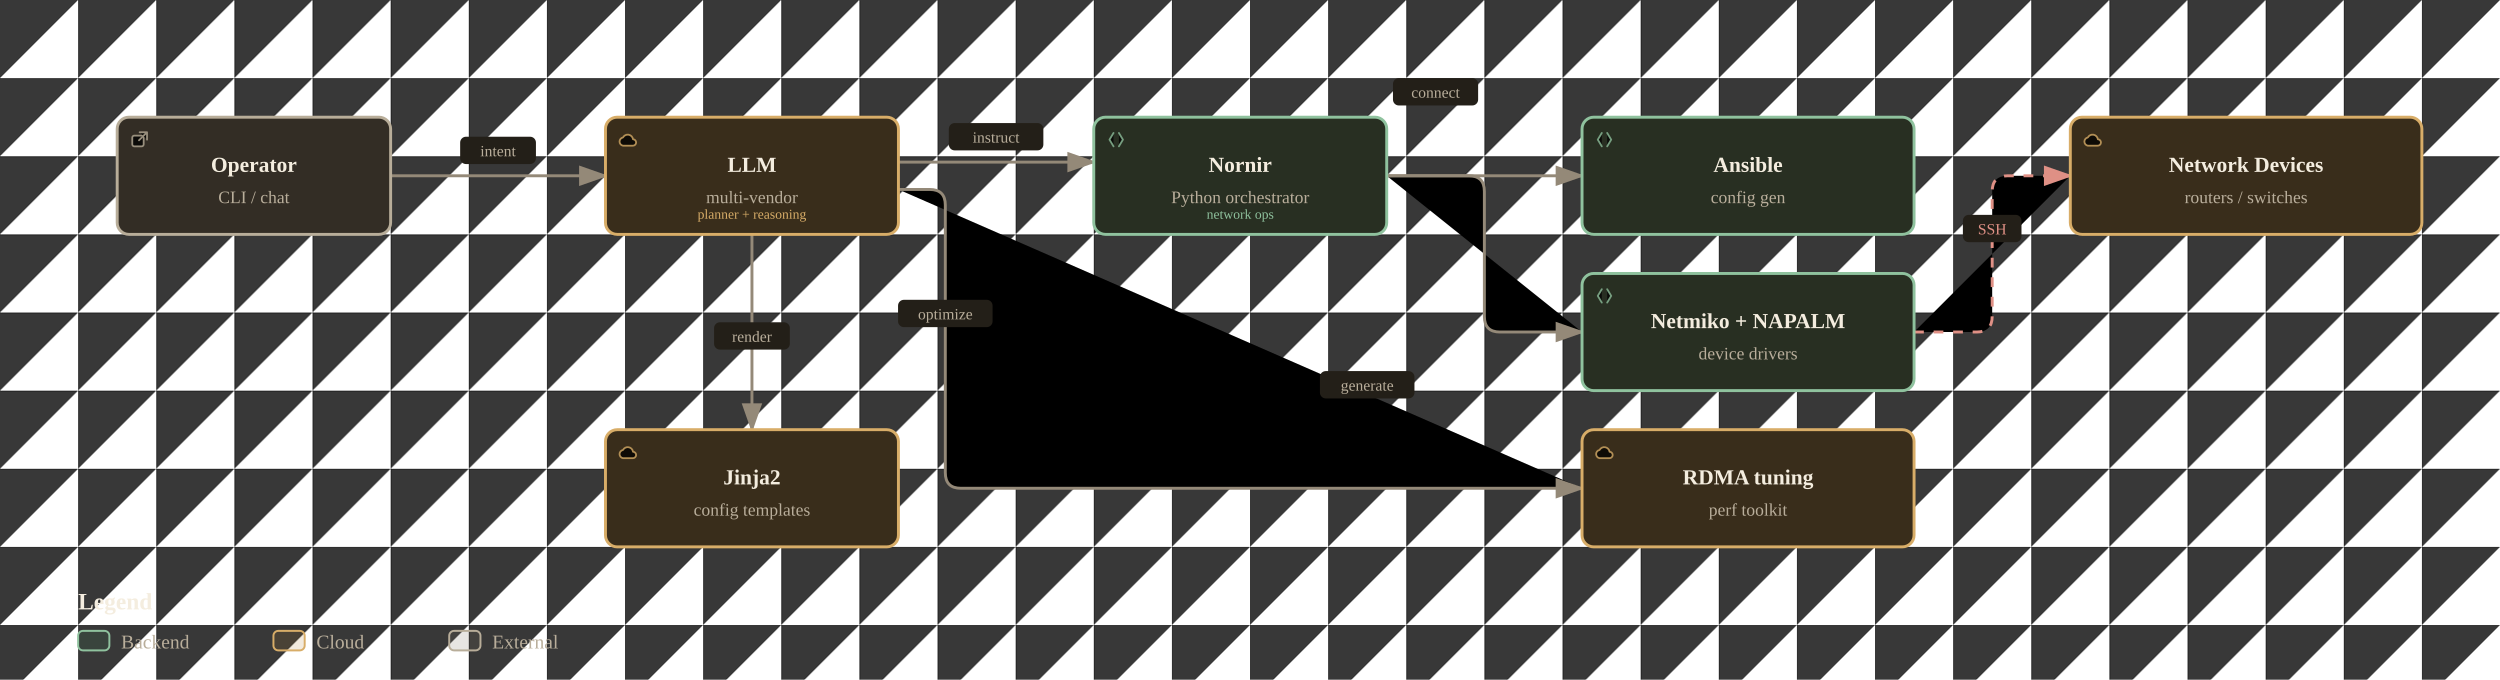
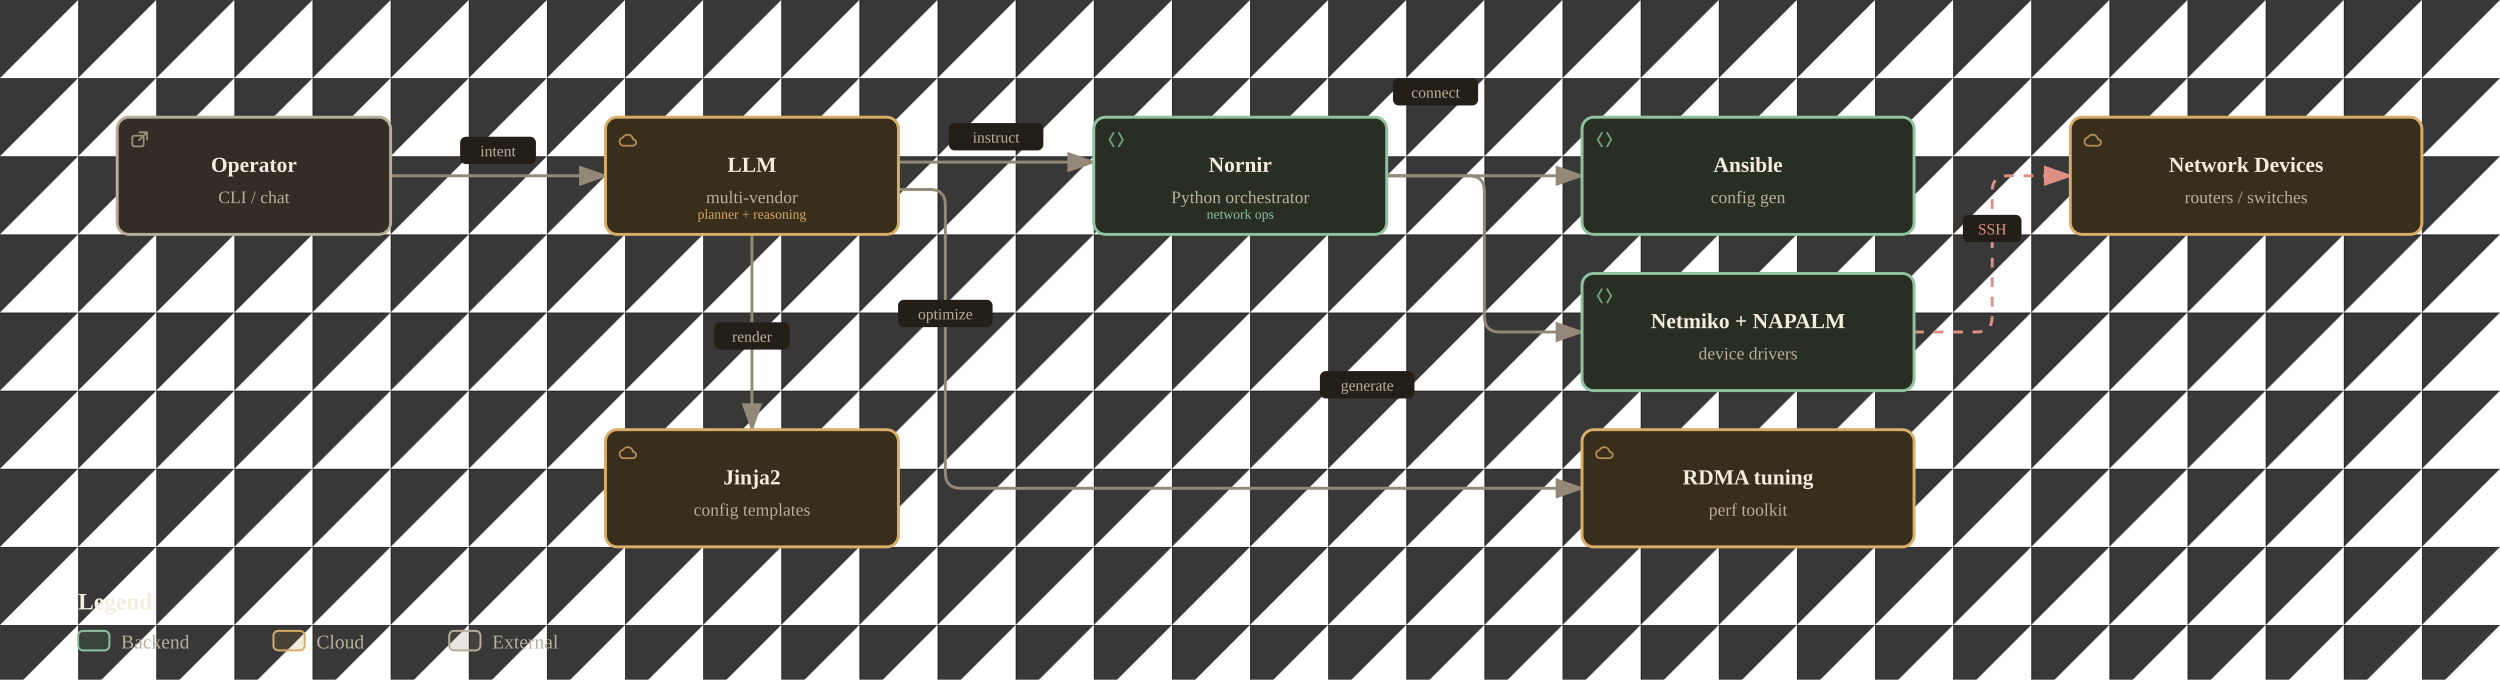
<svg xmlns="http://www.w3.org/2000/svg" viewBox="0 0 1280 348" role="img" lang="en">
  <defs>
    <marker id="arrowhead" markerWidth="10" markerHeight="7" refX="9" refY="3.5" orient="auto">
      <polygon points="0 0, 10 3.5, 0 7" class="m-default" style="fill: #948978" />
    </marker>
    <marker id="arrowhead-emphasis" markerWidth="10" markerHeight="7" refX="9" refY="3.5" orient="auto">
      <polygon points="0 0, 10 3.5, 0 7" class="m-emphasis" style="fill: #dd6b3d" />
    </marker>
    <marker id="arrowhead-security" markerWidth="10" markerHeight="7" refX="9" refY="3.5" orient="auto">
      <polygon points="0 0, 10 3.5, 0 7" class="m-security" style="fill: #df9085" />
    </marker>
    <marker id="arrowhead-dashed" markerWidth="10" markerHeight="7" refX="9" refY="3.5" orient="auto">
      <polygon points="0 0, 10 3.5, 0 7" class="m-dashed" style="fill: #c0a4d0" />
    </marker>
    <pattern id="grid" width="40" height="40" patternUnits="userSpaceOnUse">
      <path d="M 40 0 L 0 0 0 40" class="c-grid" style="stroke-dasharray: 1 3; opacity: 0.78" stroke-width="0.5" />
    </pattern>
  </defs>
  <rect width="100%" height="100%" fill="url(#grid)" />
-   <path data-edge-from="op" data-edge-to="llm" data-edge-label="intent" data-edge-key="0" data-edge-id="op-llm" data-composition-points="200,90;310,90" d="M 200 90 L 310 90" class="a-default" style="stroke: #948978" stroke-width="1.5" marker-end="url(#arrowhead)" />
-   <path data-edge-from="llm" data-edge-to="jinja" data-edge-label="render" data-edge-key="1" data-edge-id="llm-jinja" data-composition-points="385,120;385,220" d="M 385 120 L 385 220" class="a-default" style="stroke: #948978" stroke-width="1.5" marker-end="url(#arrowhead)" />
-   <path data-edge-from="llm" data-edge-to="nornir" data-edge-label="instruct" data-edge-key="2" data-edge-id="llm-nornir" data-composition-points="460,83;560,83" d="M 460 83 L 560 83" class="a-default" style="stroke: #948978" stroke-width="1.5" marker-end="url(#arrowhead)" />
-   <path data-edge-from="nornir" data-edge-to="netmiko" data-edge-label="connect" data-edge-key="3" data-edge-id="nornir-netmiko" data-composition-points="710,90;760,90;760,170;810,170" d="M 710 90 L 752 90 Q 760 90 760 98 L 760 162 Q 760 170 768 170 L 810 170" class="a-default" style="stroke: #948978" stroke-width="1.5" marker-end="url(#arrowhead)" />
-   <path data-edge-from="nornir" data-edge-to="ansible" data-edge-label="generate" data-edge-key="4" data-edge-id="nornir-ansible" data-composition-points="710,90;810,90" d="M 710 90 L 810 90" class="a-default" style="stroke: #948978" stroke-width="1.5" marker-end="url(#arrowhead)" />
-   <path data-edge-from="llm" data-edge-to="rdma" data-edge-label="optimize" data-edge-key="5" data-edge-id="llm-rdma" data-composition-points="460,97;484,97;484,250;810,250" d="M 460 97 L 476 97 Q 484 97 484 105 L 484 242 Q 484 250 492 250 L 810 250" class="a-default" style="stroke: #948978" stroke-width="1.5" marker-end="url(#arrowhead)" />
-   <path data-edge-from="netmiko" data-edge-to="devices" data-edge-label="SSH" data-edge-key="6" data-edge-id="netmiko-devices" data-composition-points="980,170;1020,170;1020,90;1060,90" d="M 980 170 L 1012 170 Q 1020 170 1020 162 L 1020 98 Q 1020 90 1028 90 L 1060 90" class="a-security" style="stroke: #df9085; stroke-dasharray: 5,5" stroke-width="1.5" marker-end="url(#arrowhead-security)" />
+   <path data-edge-from="op" data-edge-to="llm" data-edge-label="intent" data-edge-key="0" data-edge-id="op-llm" data-composition-points="200,90;310,90" d="M 200 90 L 310 90" class="a-default" style="stroke: #948978; fill: none" stroke-width="1.5" marker-end="url(#arrowhead)" />
+   <path data-edge-from="llm" data-edge-to="jinja" data-edge-label="render" data-edge-key="1" data-edge-id="llm-jinja" data-composition-points="385,120;385,220" d="M 385 120 L 385 220" class="a-default" style="stroke: #948978; fill: none" stroke-width="1.5" marker-end="url(#arrowhead)" />
+   <path data-edge-from="llm" data-edge-to="nornir" data-edge-label="instruct" data-edge-key="2" data-edge-id="llm-nornir" data-composition-points="460,83;560,83" d="M 460 83 L 560 83" class="a-default" style="stroke: #948978; fill: none" stroke-width="1.5" marker-end="url(#arrowhead)" />
+   <path data-edge-from="nornir" data-edge-to="netmiko" data-edge-label="connect" data-edge-key="3" data-edge-id="nornir-netmiko" data-composition-points="710,90;760,90;760,170;810,170" d="M 710 90 L 752 90 Q 760 90 760 98 L 760 162 Q 760 170 768 170 L 810 170" class="a-default" style="stroke: #948978; fill: none" stroke-width="1.5" marker-end="url(#arrowhead)" />
+   <path data-edge-from="nornir" data-edge-to="ansible" data-edge-label="generate" data-edge-key="4" data-edge-id="nornir-ansible" data-composition-points="710,90;810,90" d="M 710 90 L 810 90" class="a-default" style="stroke: #948978; fill: none" stroke-width="1.5" marker-end="url(#arrowhead)" />
+   <path data-edge-from="llm" data-edge-to="rdma" data-edge-label="optimize" data-edge-key="5" data-edge-id="llm-rdma" data-composition-points="460,97;484,97;484,250;810,250" d="M 460 97 L 476 97 Q 484 97 484 105 L 484 242 Q 484 250 492 250 L 810 250" class="a-default" style="stroke: #948978; fill: none" stroke-width="1.5" marker-end="url(#arrowhead)" />
+   <path data-edge-from="netmiko" data-edge-to="devices" data-edge-label="SSH" data-edge-key="6" data-edge-id="netmiko-devices" data-composition-points="980,170;1020,170;1020,90;1060,90" d="M 980 170 L 1012 170 Q 1020 170 1020 162 L 1020 98 Q 1020 90 1028 90 L 1060 90" class="a-security" style="stroke: #df9085; fill: none; stroke-dasharray: 5,5" stroke-width="1.5" marker-end="url(#arrowhead-security)" />
  <g id="node-op" data-node-id="op" data-node-label="Operator" tabindex="0" role="button" aria-label="Focus Operator, CLI / chat, Architecture component" aria-pressed="false" data-node-kind="external" data-node-sublabel="CLI / chat" data-node-context="Architecture component">
-     <rect x="60" y="60" width="140" height="60" rx="6" class="c-mask" style="fill: #231f18" />
+     <rect x="60" y="60" width="140" height="60" rx="6" class="c-mask" style="fill: #231f18; stroke: none" />
    <rect x="60" y="60" width="140" height="60" rx="6" class="c-external" style="fill: rgba(126, 115, 96, 0.18); stroke: #b8ad99" stroke-width="1.5" />
-     <g aria-hidden="true" data-semantic-sigil="external" class="semantic-sigil s-external" style="stroke: currentColor; stroke-width: 1.35; stroke-linecap: round; stroke-linejoin: round; opacity: 0.76; color: #b8ad99" transform="translate(66 66) scale(0.6875)">
+     <g aria-hidden="true" data-semantic-sigil="external" class="semantic-sigil s-external" style="fill: none; stroke: currentColor; stroke-width: 1.35; stroke-linecap: round; stroke-linejoin: round; opacity: 0.76; pointer-events: none; color: #b8ad99" transform="translate(66 66) scale(0.6875)">
      <rect x="2.5" y="5" width="8.5" height="8" rx="1.5" />
      <path d="M8 2.5h5.5V8M13.5 2.5 7.5 8.5" />
    </g>
    <text data-node-label="" data-detail-anchor="" x="130" y="88" class="t-primary" style="fill: #f4eddf" font-size="11" font-weight="600" text-anchor="middle">Operator</text>
    <text data-detail="context" x="130" y="104" class="t-muted" style="fill: #b9ae9b" font-size="9" text-anchor="middle">CLI / chat</text>
  </g>
  <g id="node-llm" data-node-id="llm" data-node-label="LLM" tabindex="0" role="button" aria-label="Focus LLM, multi-vendor, Architecture component" aria-pressed="false" data-node-kind="cloud" data-node-sublabel="multi-vendor" data-node-tag="planner + reasoning" data-node-context="Architecture component">
-     <rect x="310" y="60" width="150" height="60" rx="6" class="c-mask" style="fill: #231f18" />
+     <rect x="310" y="60" width="150" height="60" rx="6" class="c-mask" style="fill: #231f18; stroke: none" />
    <rect x="310" y="60" width="150" height="60" rx="6" class="c-cloud" style="fill: rgba(170, 119, 49, 0.16); stroke: #d8ad68" stroke-width="1.5" />
-     <g aria-hidden="true" data-semantic-sigil="cloud" class="semantic-sigil s-cloud" style="stroke: currentColor; stroke-width: 1.35; stroke-linecap: round; stroke-linejoin: round; opacity: 0.76; color: #d8ad68" transform="translate(316 66) scale(0.6875)">
+     <g aria-hidden="true" data-semantic-sigil="cloud" class="semantic-sigil s-cloud" style="fill: none; stroke: currentColor; stroke-width: 1.35; stroke-linecap: round; stroke-linejoin: round; opacity: 0.76; pointer-events: none; color: #d8ad68" transform="translate(316 66) scale(0.6875)">
      <path d="M4.3 12.5h7.3a2.4 2.4 0 0 0 .2-4.8 4 4 0 0 0-7.5-1.3A3.1 3.1 0 0 0 4.3 12.5Z" />
    </g>
    <text data-node-label="" data-detail-anchor="" x="385" y="88" class="t-primary" style="fill: #f4eddf" font-size="11" font-weight="600" text-anchor="middle">LLM</text>
    <text data-detail="context" x="385" y="104" class="t-muted" style="fill: #b9ae9b" font-size="9" text-anchor="middle">multi-vendor</text>
    <text data-detail="fine" x="385" y="112" class="t-cloud" style="fill: #d8ad68" font-size="7" text-anchor="middle">planner + reasoning</text>
  </g>
  <g id="node-jinja" data-node-id="jinja" data-node-label="Jinja2" tabindex="0" role="button" aria-label="Focus Jinja2, config templates, Architecture component" aria-pressed="false" data-node-kind="cloud" data-node-sublabel="config templates" data-node-context="Architecture component">
-     <rect x="310" y="220" width="150" height="60" rx="6" class="c-mask" style="fill: #231f18" />
+     <rect x="310" y="220" width="150" height="60" rx="6" class="c-mask" style="fill: #231f18; stroke: none" />
    <rect x="310" y="220" width="150" height="60" rx="6" class="c-cloud" style="fill: rgba(170, 119, 49, 0.16); stroke: #d8ad68" stroke-width="1.5" />
-     <g aria-hidden="true" data-semantic-sigil="cloud" class="semantic-sigil s-cloud" style="stroke: currentColor; stroke-width: 1.35; stroke-linecap: round; stroke-linejoin: round; opacity: 0.76; color: #d8ad68" transform="translate(316 226) scale(0.6875)">
+     <g aria-hidden="true" data-semantic-sigil="cloud" class="semantic-sigil s-cloud" style="fill: none; stroke: currentColor; stroke-width: 1.35; stroke-linecap: round; stroke-linejoin: round; opacity: 0.76; pointer-events: none; color: #d8ad68" transform="translate(316 226) scale(0.6875)">
      <path d="M4.3 12.5h7.3a2.4 2.4 0 0 0 .2-4.8 4 4 0 0 0-7.5-1.3A3.1 3.1 0 0 0 4.3 12.5Z" />
    </g>
    <text data-node-label="" data-detail-anchor="" x="385" y="248" class="t-primary" style="fill: #f4eddf" font-size="11" font-weight="600" text-anchor="middle">Jinja2</text>
    <text data-detail="context" x="385" y="264" class="t-muted" style="fill: #b9ae9b" font-size="9" text-anchor="middle">config templates</text>
  </g>
  <g id="node-nornir" data-node-id="nornir" data-node-label="Nornir" tabindex="0" role="button" aria-label="Focus Nornir, Python orchestrator, Architecture component" aria-pressed="false" data-node-kind="backend" data-node-sublabel="Python orchestrator" data-node-tag="network ops" data-node-context="Architecture component">
-     <rect x="560" y="60" width="150" height="60" rx="6" class="c-mask" style="fill: #231f18" />
+     <rect x="560" y="60" width="150" height="60" rx="6" class="c-mask" style="fill: #231f18; stroke: none" />
    <rect x="560" y="60" width="150" height="60" rx="6" class="c-backend" style="fill: rgba(63, 132, 92, 0.16); stroke: #8fc29e" stroke-width="1.5" />
-     <g aria-hidden="true" data-semantic-sigil="backend" class="semantic-sigil s-backend" style="stroke: currentColor; stroke-width: 1.35; stroke-linecap: round; stroke-linejoin: round; opacity: 0.76; color: #8fc29e" transform="translate(566 66) scale(0.6875)">
+     <g aria-hidden="true" data-semantic-sigil="backend" class="semantic-sigil s-backend" style="fill: none; stroke: currentColor; stroke-width: 1.35; stroke-linecap: round; stroke-linejoin: round; opacity: 0.76; pointer-events: none; color: #8fc29e" transform="translate(566 66) scale(0.6875)">
      <path d="M6 3 3 8l3 5M10 3l3 5-3 5" />
    </g>
    <text data-node-label="" data-detail-anchor="" x="635" y="88" class="t-primary" style="fill: #f4eddf" font-size="11" font-weight="600" text-anchor="middle">Nornir</text>
    <text data-detail="context" x="635" y="104" class="t-muted" style="fill: #b9ae9b" font-size="9" text-anchor="middle">Python orchestrator</text>
    <text data-detail="fine" x="635" y="112" class="t-backend" style="fill: #8fc29e" font-size="7" text-anchor="middle">network ops</text>
  </g>
  <g id="node-netmiko" data-node-id="netmiko" data-node-label="Netmiko + NAPALM" tabindex="0" role="button" aria-label="Focus Netmiko + NAPALM, device drivers, Architecture component" aria-pressed="false" data-node-kind="backend" data-node-sublabel="device drivers" data-node-context="Architecture component">
-     <rect x="810" y="140" width="170" height="60" rx="6" class="c-mask" style="fill: #231f18" />
+     <rect x="810" y="140" width="170" height="60" rx="6" class="c-mask" style="fill: #231f18; stroke: none" />
    <rect x="810" y="140" width="170" height="60" rx="6" class="c-backend" style="fill: rgba(63, 132, 92, 0.16); stroke: #8fc29e" stroke-width="1.5" />
-     <g aria-hidden="true" data-semantic-sigil="backend" class="semantic-sigil s-backend" style="stroke: currentColor; stroke-width: 1.35; stroke-linecap: round; stroke-linejoin: round; opacity: 0.76; color: #8fc29e" transform="translate(816 146) scale(0.6875)">
+     <g aria-hidden="true" data-semantic-sigil="backend" class="semantic-sigil s-backend" style="fill: none; stroke: currentColor; stroke-width: 1.35; stroke-linecap: round; stroke-linejoin: round; opacity: 0.76; pointer-events: none; color: #8fc29e" transform="translate(816 146) scale(0.6875)">
      <path d="M6 3 3 8l3 5M10 3l3 5-3 5" />
    </g>
    <text data-node-label="" data-detail-anchor="" x="895" y="168" class="t-primary" style="fill: #f4eddf" font-size="11" font-weight="600" text-anchor="middle">Netmiko + NAPALM</text>
    <text data-detail="context" x="895" y="184" class="t-muted" style="fill: #b9ae9b" font-size="9" text-anchor="middle">device drivers</text>
  </g>
  <g id="node-ansible" data-node-id="ansible" data-node-label="Ansible" tabindex="0" role="button" aria-label="Focus Ansible, config gen, Architecture component" aria-pressed="false" data-node-kind="backend" data-node-sublabel="config gen" data-node-context="Architecture component">
-     <rect x="810" y="60" width="170" height="60" rx="6" class="c-mask" style="fill: #231f18" />
+     <rect x="810" y="60" width="170" height="60" rx="6" class="c-mask" style="fill: #231f18; stroke: none" />
    <rect x="810" y="60" width="170" height="60" rx="6" class="c-backend" style="fill: rgba(63, 132, 92, 0.16); stroke: #8fc29e" stroke-width="1.5" />
-     <g aria-hidden="true" data-semantic-sigil="backend" class="semantic-sigil s-backend" style="stroke: currentColor; stroke-width: 1.35; stroke-linecap: round; stroke-linejoin: round; opacity: 0.76; color: #8fc29e" transform="translate(816 66) scale(0.6875)">
+     <g aria-hidden="true" data-semantic-sigil="backend" class="semantic-sigil s-backend" style="fill: none; stroke: currentColor; stroke-width: 1.35; stroke-linecap: round; stroke-linejoin: round; opacity: 0.76; pointer-events: none; color: #8fc29e" transform="translate(816 66) scale(0.6875)">
      <path d="M6 3 3 8l3 5M10 3l3 5-3 5" />
    </g>
    <text data-node-label="" data-detail-anchor="" x="895" y="88" class="t-primary" style="fill: #f4eddf" font-size="11" font-weight="600" text-anchor="middle">Ansible</text>
    <text data-detail="context" x="895" y="104" class="t-muted" style="fill: #b9ae9b" font-size="9" text-anchor="middle">config gen</text>
  </g>
  <g id="node-rdma" data-node-id="rdma" data-node-label="RDMA tuning" tabindex="0" role="button" aria-label="Focus RDMA tuning, perf toolkit, Architecture component" aria-pressed="false" data-node-kind="cloud" data-node-sublabel="perf toolkit" data-node-context="Architecture component">
-     <rect x="810" y="220" width="170" height="60" rx="6" class="c-mask" style="fill: #231f18" />
+     <rect x="810" y="220" width="170" height="60" rx="6" class="c-mask" style="fill: #231f18; stroke: none" />
    <rect x="810" y="220" width="170" height="60" rx="6" class="c-cloud" style="fill: rgba(170, 119, 49, 0.16); stroke: #d8ad68" stroke-width="1.5" />
-     <g aria-hidden="true" data-semantic-sigil="cloud" class="semantic-sigil s-cloud" style="stroke: currentColor; stroke-width: 1.35; stroke-linecap: round; stroke-linejoin: round; opacity: 0.76; color: #d8ad68" transform="translate(816 226) scale(0.6875)">
+     <g aria-hidden="true" data-semantic-sigil="cloud" class="semantic-sigil s-cloud" style="fill: none; stroke: currentColor; stroke-width: 1.35; stroke-linecap: round; stroke-linejoin: round; opacity: 0.76; pointer-events: none; color: #d8ad68" transform="translate(816 226) scale(0.6875)">
      <path d="M4.3 12.5h7.3a2.4 2.4 0 0 0 .2-4.8 4 4 0 0 0-7.5-1.3A3.1 3.1 0 0 0 4.3 12.5Z" />
    </g>
    <text data-node-label="" data-detail-anchor="" x="895" y="248" class="t-primary" style="fill: #f4eddf" font-size="11" font-weight="600" text-anchor="middle">RDMA tuning</text>
    <text data-detail="context" x="895" y="264" class="t-muted" style="fill: #b9ae9b" font-size="9" text-anchor="middle">perf toolkit</text>
  </g>
  <g id="node-devices" data-node-id="devices" data-node-label="Network Devices" tabindex="0" role="button" aria-label="Focus Network Devices, routers / switches, Architecture component" aria-pressed="false" data-node-kind="cloud" data-node-sublabel="routers / switches" data-node-context="Architecture component">
-     <rect x="1060" y="60" width="180" height="60" rx="6" class="c-mask" style="fill: #231f18" />
+     <rect x="1060" y="60" width="180" height="60" rx="6" class="c-mask" style="fill: #231f18; stroke: none" />
    <rect x="1060" y="60" width="180" height="60" rx="6" class="c-cloud" style="fill: rgba(170, 119, 49, 0.16); stroke: #d8ad68" stroke-width="1.5" />
-     <g aria-hidden="true" data-semantic-sigil="cloud" class="semantic-sigil s-cloud" style="stroke: currentColor; stroke-width: 1.35; stroke-linecap: round; stroke-linejoin: round; opacity: 0.76; color: #d8ad68" transform="translate(1066 66) scale(0.6875)">
+     <g aria-hidden="true" data-semantic-sigil="cloud" class="semantic-sigil s-cloud" style="fill: none; stroke: currentColor; stroke-width: 1.35; stroke-linecap: round; stroke-linejoin: round; opacity: 0.76; pointer-events: none; color: #d8ad68" transform="translate(1066 66) scale(0.6875)">
      <path d="M4.3 12.5h7.3a2.4 2.4 0 0 0 .2-4.8 4 4 0 0 0-7.5-1.3A3.1 3.1 0 0 0 4.3 12.5Z" />
    </g>
    <text data-node-label="" data-detail-anchor="" x="1150" y="88" class="t-primary" style="fill: #f4eddf" font-size="11" font-weight="600" text-anchor="middle">Network Devices</text>
    <text data-detail="context" x="1150" y="104" class="t-muted" style="fill: #b9ae9b" font-size="9" text-anchor="middle">routers / switches</text>
  </g>
  <g data-detail="context" data-edge-from="op" data-edge-to="llm" data-edge-label="intent" data-edge-key="0" data-edge-id="op-llm">
-     <rect x="235.6" y="70" width="38.8" height="14" rx="3" class="c-mask" style="fill: #231f18" />
+     <rect x="235.6" y="70" width="38.8" height="14" rx="3" class="c-mask" style="fill: #231f18; stroke: none" />
    <text x="255" y="80" class="t-muted" style="fill: #b9ae9b" font-size="8" text-anchor="middle">intent</text>
  </g>
  <g data-detail="context" data-edge-from="llm" data-edge-to="jinja" data-edge-label="render" data-edge-key="1" data-edge-id="llm-jinja">
-     <rect x="365.6" y="165" width="38.8" height="14" rx="3" class="c-mask" style="fill: #231f18" />
+     <rect x="365.6" y="165" width="38.8" height="14" rx="3" class="c-mask" style="fill: #231f18; stroke: none" />
    <text x="385" y="175" class="t-muted" style="fill: #b9ae9b" font-size="8" text-anchor="middle">render</text>
  </g>
  <g data-detail="context" data-edge-from="llm" data-edge-to="nornir" data-edge-label="instruct" data-edge-key="2" data-edge-id="llm-nornir">
-     <rect x="485.8" y="63" width="48.4" height="14" rx="3" class="c-mask" style="fill: #231f18" />
+     <rect x="485.8" y="63" width="48.4" height="14" rx="3" class="c-mask" style="fill: #231f18; stroke: none" />
    <text x="510" y="73" class="t-muted" style="fill: #b9ae9b" font-size="8" text-anchor="middle">instruct</text>
  </g>
  <g data-detail="context" data-edge-from="nornir" data-edge-to="netmiko" data-edge-label="connect" data-edge-key="3" data-edge-id="nornir-netmiko">
-     <rect x="713.2" y="40" width="43.6" height="14" rx="3" class="c-mask" style="fill: #231f18" />
+     <rect x="713.2" y="40" width="43.6" height="14" rx="3" class="c-mask" style="fill: #231f18; stroke: none" />
    <text x="735" y="50" class="t-muted" style="fill: #b9ae9b" font-size="8" text-anchor="middle">connect</text>
  </g>
  <g data-detail="context" data-edge-from="nornir" data-edge-to="ansible" data-edge-label="generate" data-edge-key="4" data-edge-id="nornir-ansible">
-     <rect x="675.8" y="190" width="48.4" height="14" rx="3" class="c-mask" style="fill: #231f18" />
+     <rect x="675.8" y="190" width="48.4" height="14" rx="3" class="c-mask" style="fill: #231f18; stroke: none" />
    <text x="700" y="200" class="t-muted" style="fill: #b9ae9b" font-size="8" text-anchor="middle">generate</text>
  </g>
  <g data-detail="context" data-edge-from="llm" data-edge-to="rdma" data-edge-label="optimize" data-edge-key="5" data-edge-id="llm-rdma">
-     <rect x="459.8" y="153.5" width="48.4" height="14" rx="3" class="c-mask" style="fill: #231f18" />
+     <rect x="459.8" y="153.5" width="48.4" height="14" rx="3" class="c-mask" style="fill: #231f18; stroke: none" />
    <text x="484" y="163.5" class="t-muted" style="fill: #b9ae9b" font-size="8" text-anchor="middle">optimize</text>
  </g>
  <g data-detail="context" data-edge-from="netmiko" data-edge-to="devices" data-edge-label="SSH" data-edge-key="6" data-edge-id="netmiko-devices">
-     <rect x="1005" y="110" width="30" height="14" rx="3" class="c-mask" style="fill: #231f18" />
+     <rect x="1005" y="110" width="30" height="14" rx="3" class="c-mask" style="fill: #231f18; stroke: none" />
    <text x="1020" y="120" class="t-security" style="fill: #df9085" font-size="8" text-anchor="middle">SSH</text>
  </g>
  <g data-legend="" data-legend-bridge="">
    <text x="40" y="312" class="t-primary" style="fill: #f4eddf" font-size="12" font-weight="650">Legend</text>
    <g data-legend-semantic-kind="backend" data-legend-kind="backend" data-legend-label="Backend" data-legend-x="40" data-legend-baseline="332" data-legend-width="78">
      <rect x="40" y="323" width="16" height="10" rx="2.5" class="c-backend" style="fill: rgba(63, 132, 92, 0.16); stroke: #8fc29e" stroke-width="1" />
      <text x="62" y="332" class="t-muted" style="fill: #b9ae9b" font-size="10" font-weight="500">Backend</text>
    </g>
    <g data-legend-semantic-kind="cloud" data-legend-kind="cloud" data-legend-label="Cloud" data-legend-x="140" data-legend-baseline="332" data-legend-width="68">
      <rect x="140" y="323" width="16" height="10" rx="2.5" class="c-cloud" style="fill: rgba(170, 119, 49, 0.16); stroke: #d8ad68" stroke-width="1" />
      <text x="162" y="332" class="t-muted" style="fill: #b9ae9b" font-size="10" font-weight="500">Cloud</text>
    </g>
    <g data-legend-semantic-kind="external" data-legend-kind="external" data-legend-label="External" data-legend-x="230" data-legend-baseline="332" data-legend-width="83">
      <rect x="230" y="323" width="16" height="10" rx="2.5" class="c-external" style="fill: rgba(126, 115, 96, 0.18); stroke: #b8ad99" stroke-width="1" />
      <text x="252" y="332" class="t-muted" style="fill: #b9ae9b" font-size="10" font-weight="500">External</text>
    </g>
  </g>
</svg>
